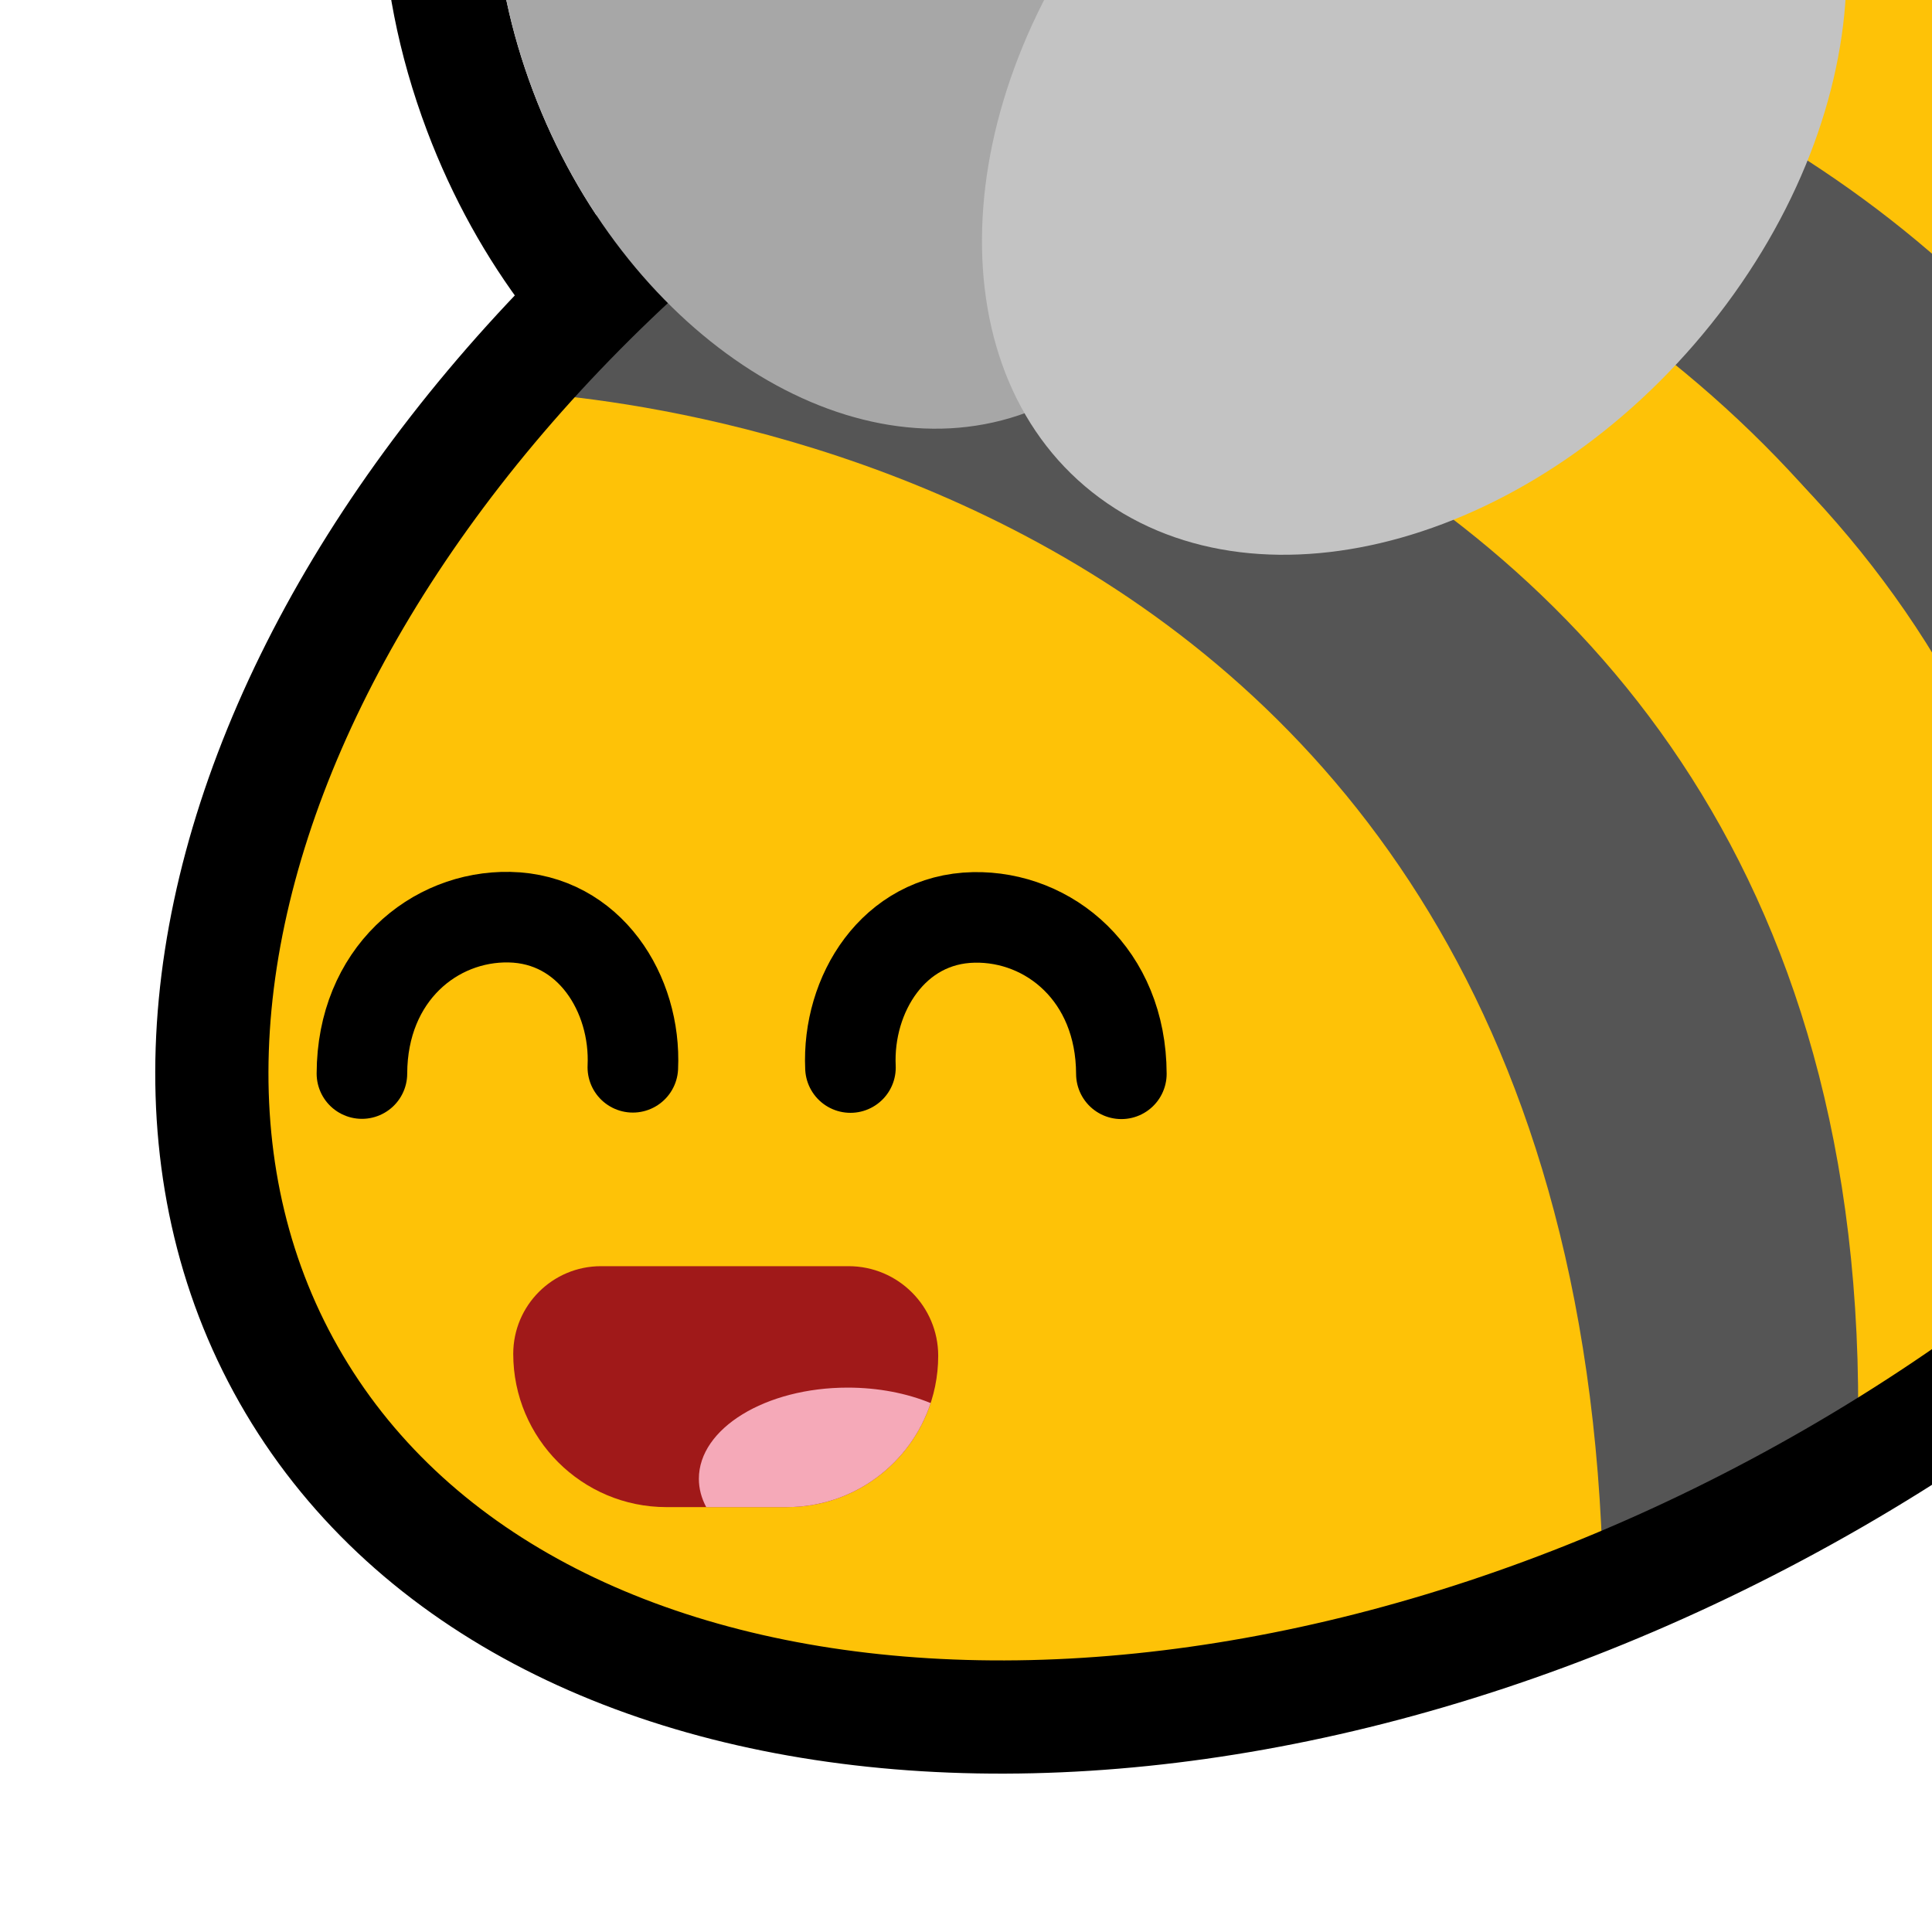
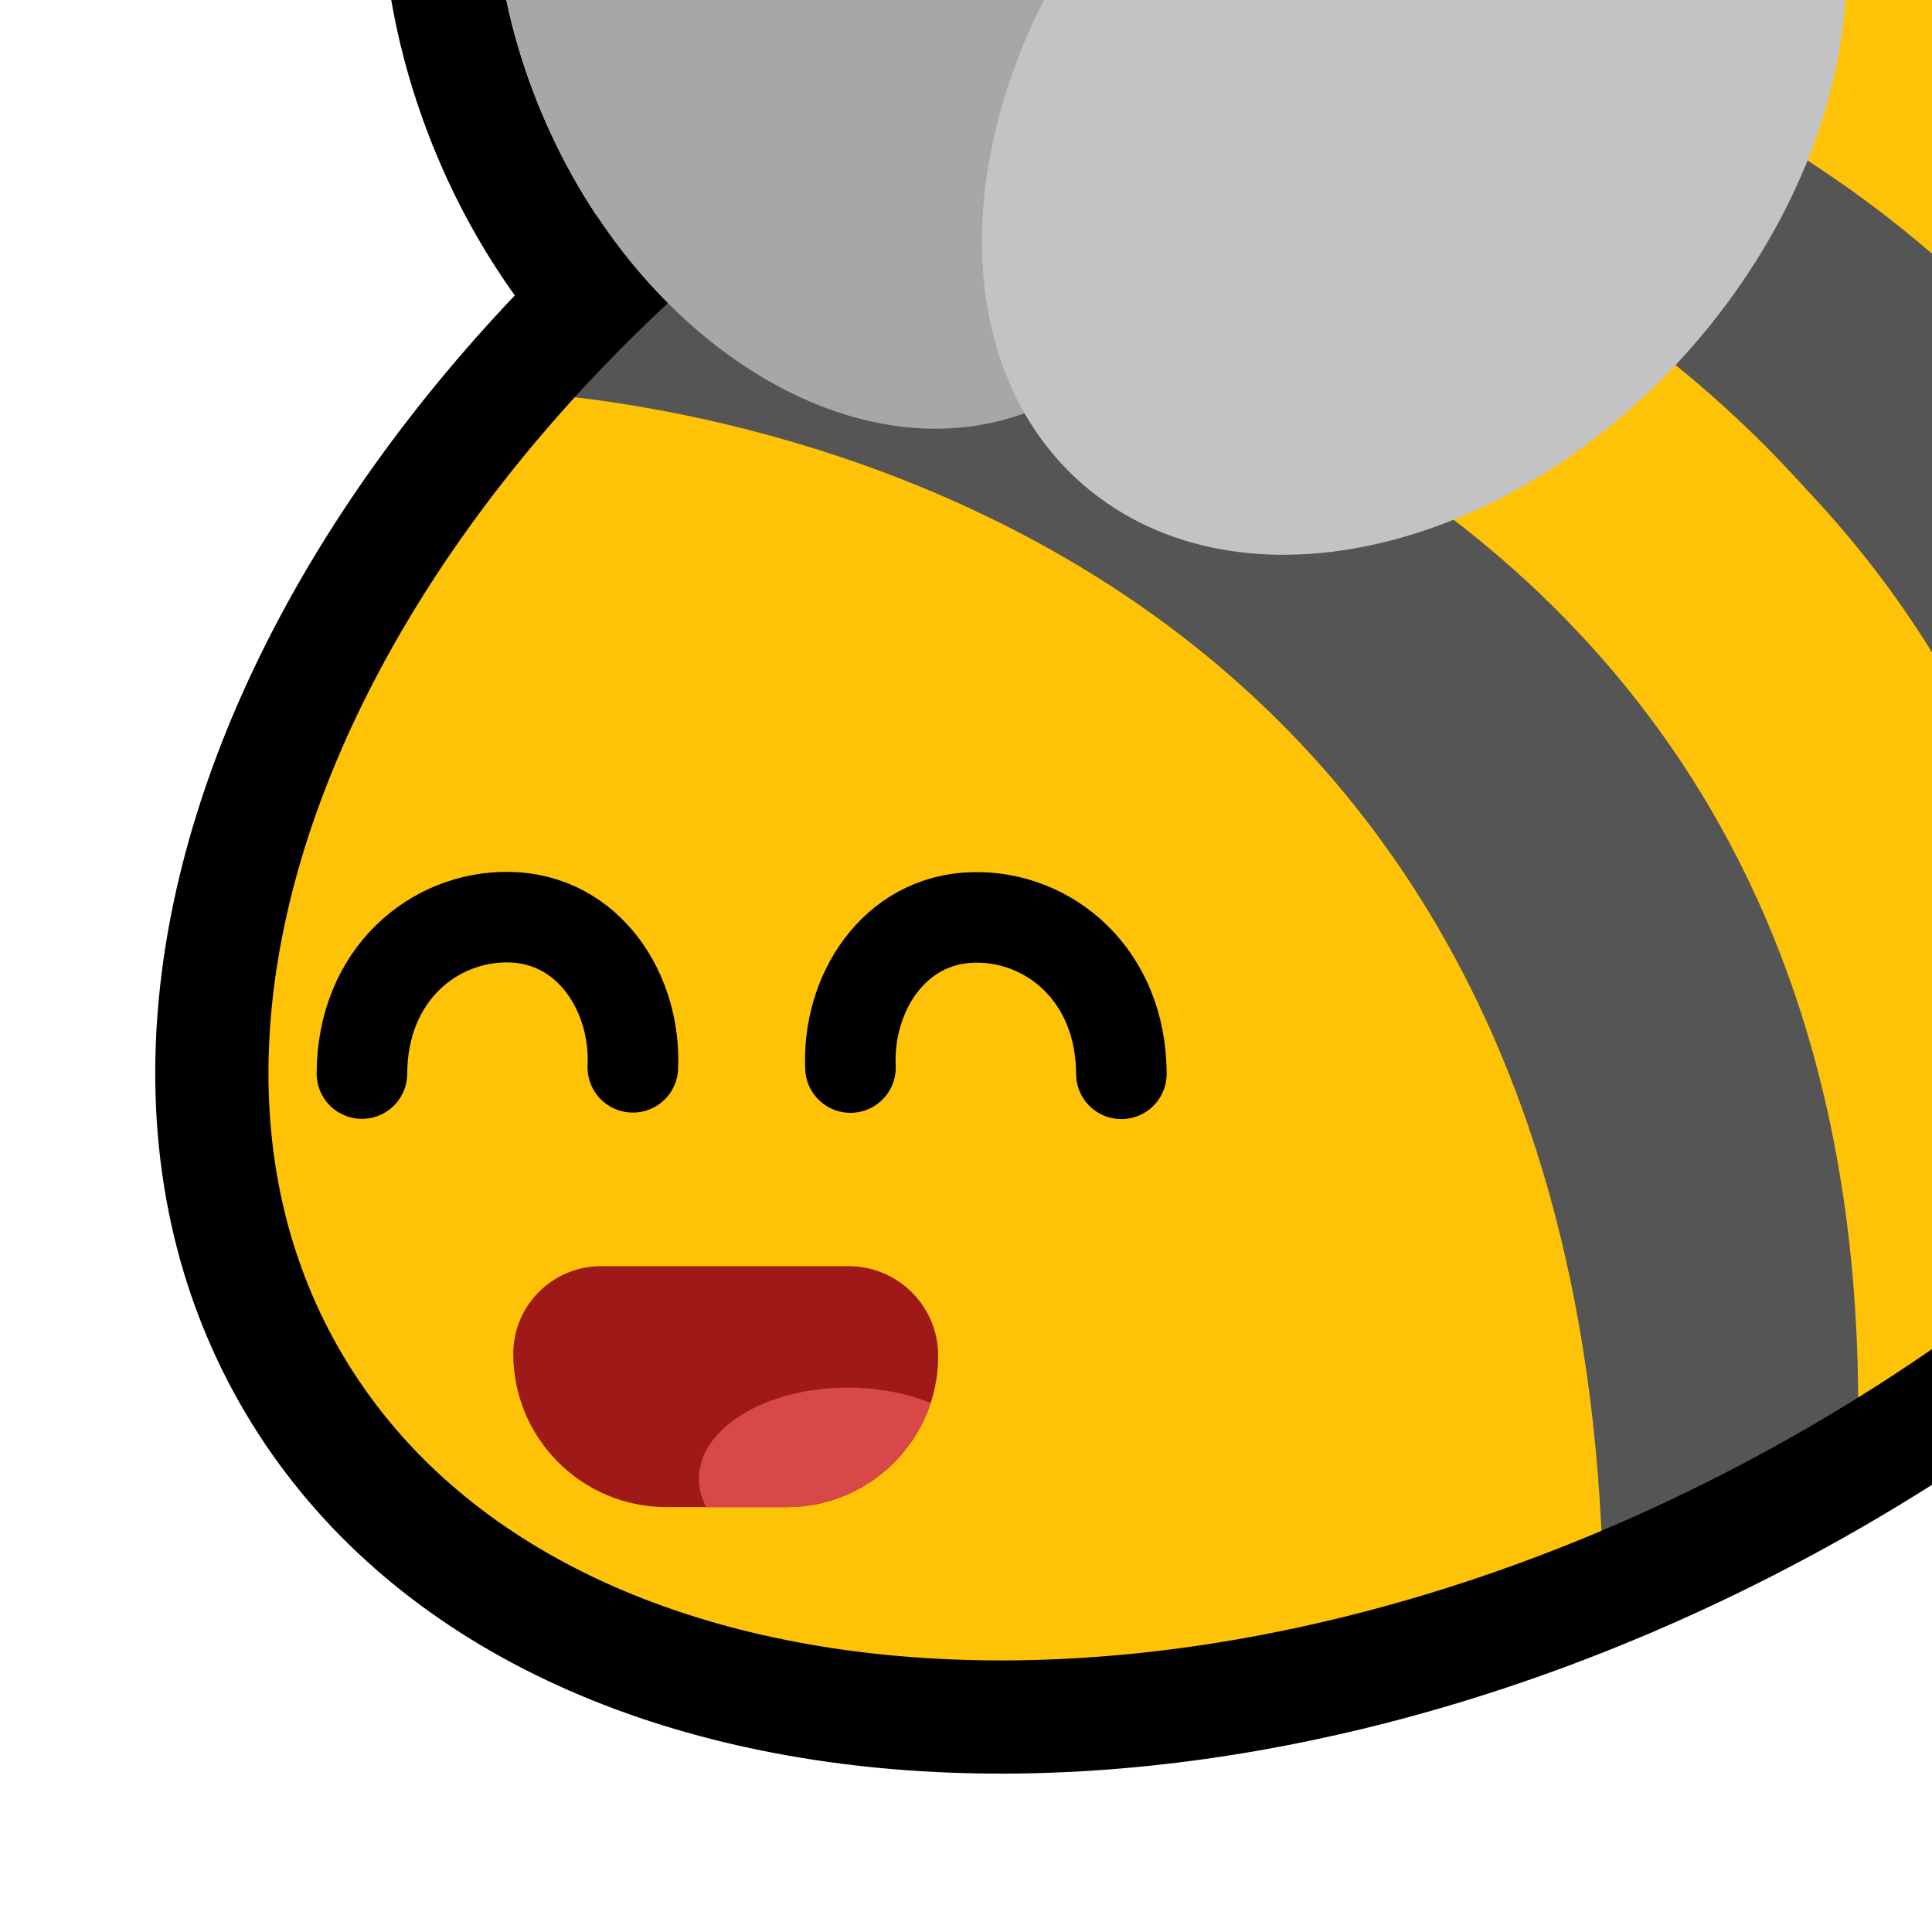
<svg xmlns="http://www.w3.org/2000/svg" width="100%" height="100%" viewBox="0 0 256 256" version="1.1" xml:space="preserve" style="fill-rule:evenodd;clip-rule:evenodd;stroke-linecap:round;stroke-linejoin:round;stroke-miterlimit:1.5;">
  <rect id="blobbee_laugh" x="-0" y="0" width="256" height="256" style="fill:none;" />
  <clipPath id="_clip1">
    <rect x="-0" y="0" width="256" height="256" />
  </clipPath>
  <g clip-path="url(#_clip1)">
    <path id="Wings-outline" d="M129.457,71.439C101.62,74.152 70.004,52.917 56.583,17.332C41.238,-23.356 56.638,-63.617 86.987,-73.764C110.642,-81.673 139.399,-69.767 157.884,-44.535C184.732,-63.181 216.987,-65.526 237.979,-50.045C265.408,-29.818 267.488,16.097 238.398,52.369C209.763,88.073 163.808,97.957 136.809,78.046C134.11,76.056 131.659,73.845 129.457,71.439ZM135.756,54.763C138.246,59.112 141.562,62.914 145.712,65.974C167.403,81.971 203.691,71.669 226.696,42.984C249.701,14.299 250.768,-21.976 229.076,-37.973C209.154,-52.665 176.918,-45.173 153.969,-21.629C141.008,-50.189 114.034,-66.991 91.744,-59.538C68.16,-51.653 58.694,-19.58 70.618,12.039C82.543,43.658 111.372,62.927 134.957,55.041C135.225,54.952 135.491,54.859 135.756,54.763Z" />
    <path id="Body" d="M127.902,1.921C208.729,-44.745 300.137,-39.183 331.897,14.333C363.657,67.85 323.82,149.185 242.993,195.851C162.165,242.517 70.758,236.955 38.998,183.439C7.237,129.922 47.074,48.587 127.902,1.921Z" style="fill:rgb(254,194,7);" />
    <g id="Stripes">
      <path d="M188.793,-16.095C187.039,-14.699 315.054,-20.58 327.076,109.803C391.095,-61.796 189.429,-29.021 188.793,-16.095Z" style="fill:rgb(85,85,85);" />
      <path d="M327.076,111.159C319.401,-14.647 191.893,-17.614 192.59,-21.35L145.073,-3.751C145.073,-3.751 299.034,-6.142 304.518,142.104L323.15,113.42" style="fill:rgb(254,194,7);" />
      <path d="M275.897,172.628L304.252,142.104C298.868,-6.332 141.84,-8.914 141.842,-8.859L116.671,5.99C116.437,6.032 279.066,19.108 275.897,172.628Z" style="fill:rgb(85,85,85);" />
      <path d="M118.8,6.104L91.65,27.286C91.65,27.286 247.73,42.825 246.071,194.336L275.383,174.688C286.256,24.404 117.148,7.374 114.749,9.264" style="fill:rgb(254,194,7);" />
      <path d="M85.819,30.174L65.463,51.814C65.463,51.814 209.143,53.111 212.42,209.36L246.071,194.336C251.812,38.125 90.484,31.835 85.819,30.174Z" style="fill:rgb(85,85,85);" />
    </g>
    <path id="Body-outline" d="M127.902,1.921C208.729,-44.745 300.137,-39.183 331.897,14.333C363.657,67.85 323.82,149.185 242.993,195.851C162.165,242.517 70.758,236.955 38.998,183.439C7.237,129.922 47.074,48.587 127.902,1.921Z" style="fill:none;stroke:black;stroke-width:15px;" />
    <g id="Wings">
      <path id="Back-wing" d="M91.744,-59.538C115.328,-67.424 144.157,-48.156 156.082,-16.536C168.007,15.083 158.541,47.156 134.957,55.041C111.372,62.927 82.543,43.658 70.618,12.039C58.694,-19.58 68.16,-51.653 91.744,-59.538Z" style="fill:rgb(167,167,167);" />
      <path id="Front-wing" d="M229.076,-37.973C250.768,-21.976 249.701,14.299 226.696,42.984C203.691,71.669 167.403,81.971 145.712,65.974C124.02,49.977 125.087,13.702 148.092,-14.983C171.097,-43.668 207.385,-53.97 229.076,-37.973Z" style="fill:rgb(195,195,195);" />
    </g>
    <g id="Face">
      <g id="Mouth">
        <path id="Mouth-backgorund" d="M124.317,179.648C124.317,190.715 115.332,199.7 104.265,199.7L88.313,199.7C77.106,199.7 68.007,190.601 68.007,179.394C68.007,172.982 73.213,167.776 79.625,167.776L112.446,167.776C118.998,167.776 124.317,173.096 124.317,179.648Z" style="fill:rgb(160,25,25);" />
-         <path id="Mouth-backgorund1" d="M93.579,199.7C92.946,198.517 92.604,197.253 92.604,195.941C92.604,189.277 101.441,183.866 112.325,183.866C116.393,183.866 120.175,184.622 123.316,185.916C120.682,193.917 113.144,199.7 104.265,199.7L93.579,199.7Z" style="fill:rgb(245,169,184);" />
+         <path id="Mouth-backgorund1" d="M93.579,199.7C92.946,198.517 92.604,197.253 92.604,195.941C92.604,189.277 101.441,183.866 112.325,183.866C116.393,183.866 120.175,184.622 123.316,185.916C120.682,193.917 113.144,199.7 104.265,199.7L93.579,199.7Z" style="fill:rgb(216,72,72);" />
      </g>
      <g id="Eyes">
        <path id="Right-eye" d="M83.854,141.422C84.306,131.693 78.122,121.735 67.498,121.529C57.521,121.336 47.997,129.137 47.957,142.252" style="fill:none;stroke:black;stroke-width:12px;" />
        <path id="Left-eye" d="M112.69,141.455C112.238,131.725 118.422,121.767 129.045,121.561C139.023,121.368 148.546,129.169 148.587,142.284" style="fill:none;stroke:black;stroke-width:12px;" />
      </g>
    </g>
  </g>
</svg>
